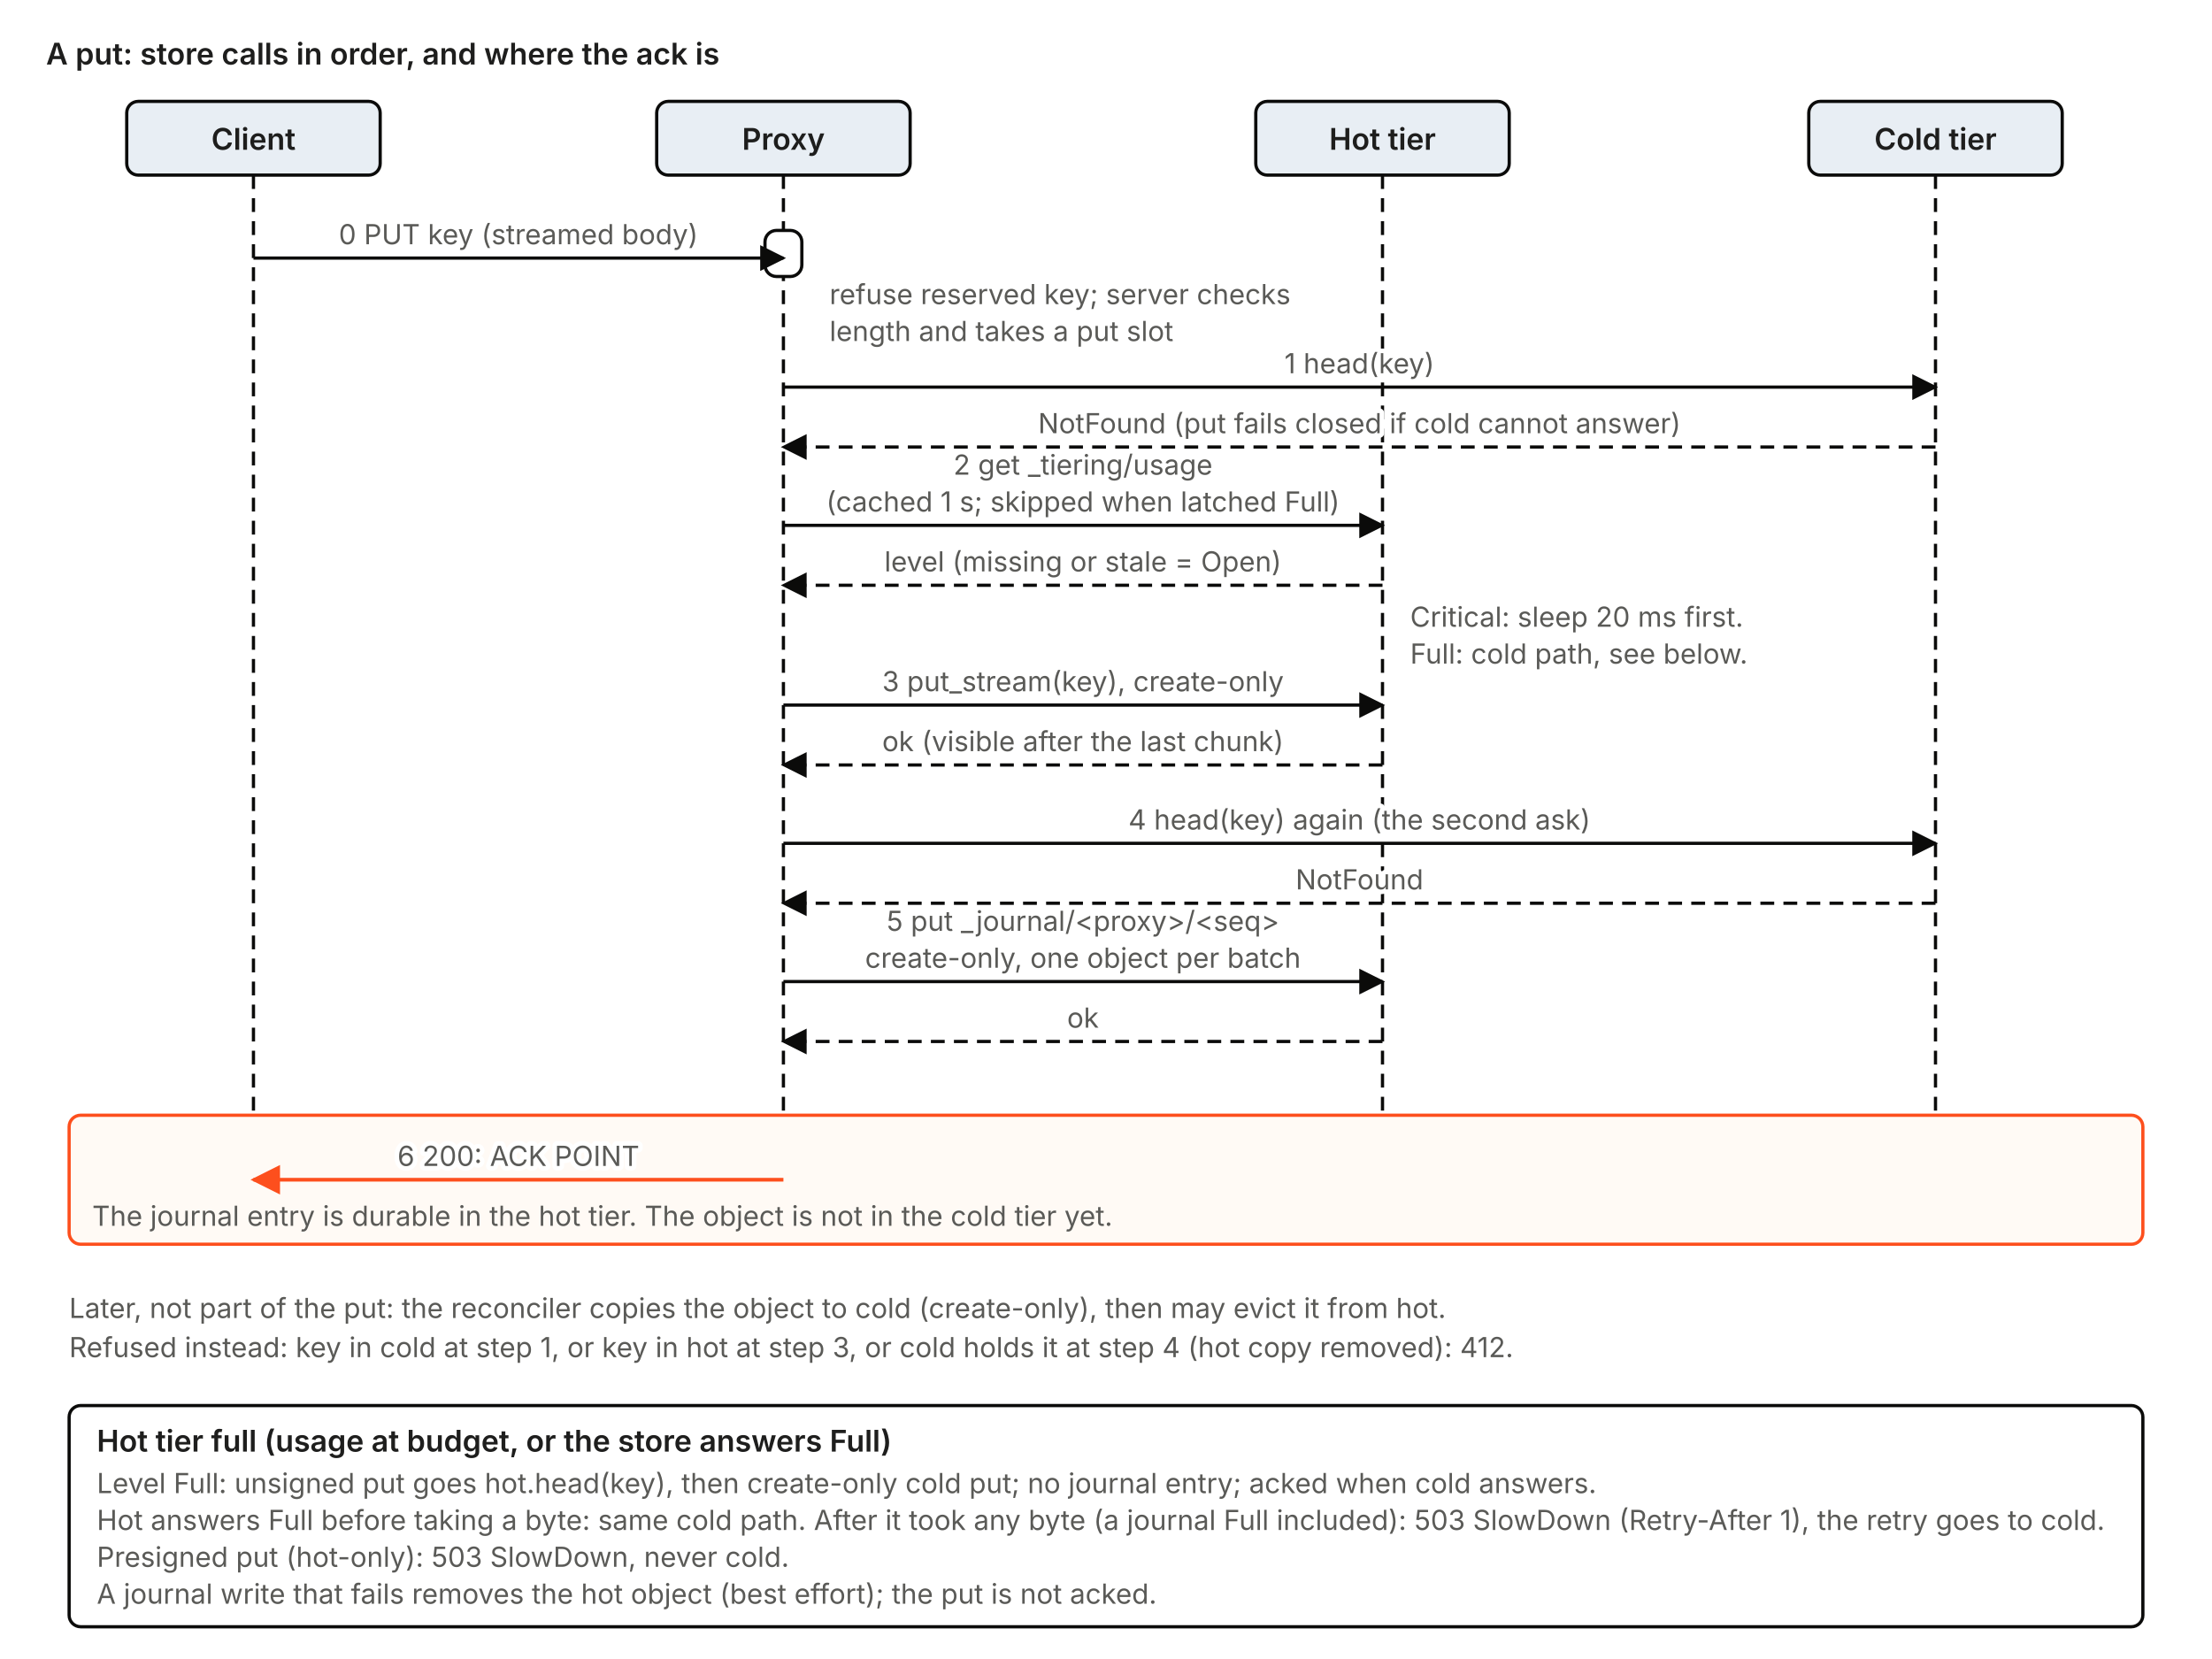
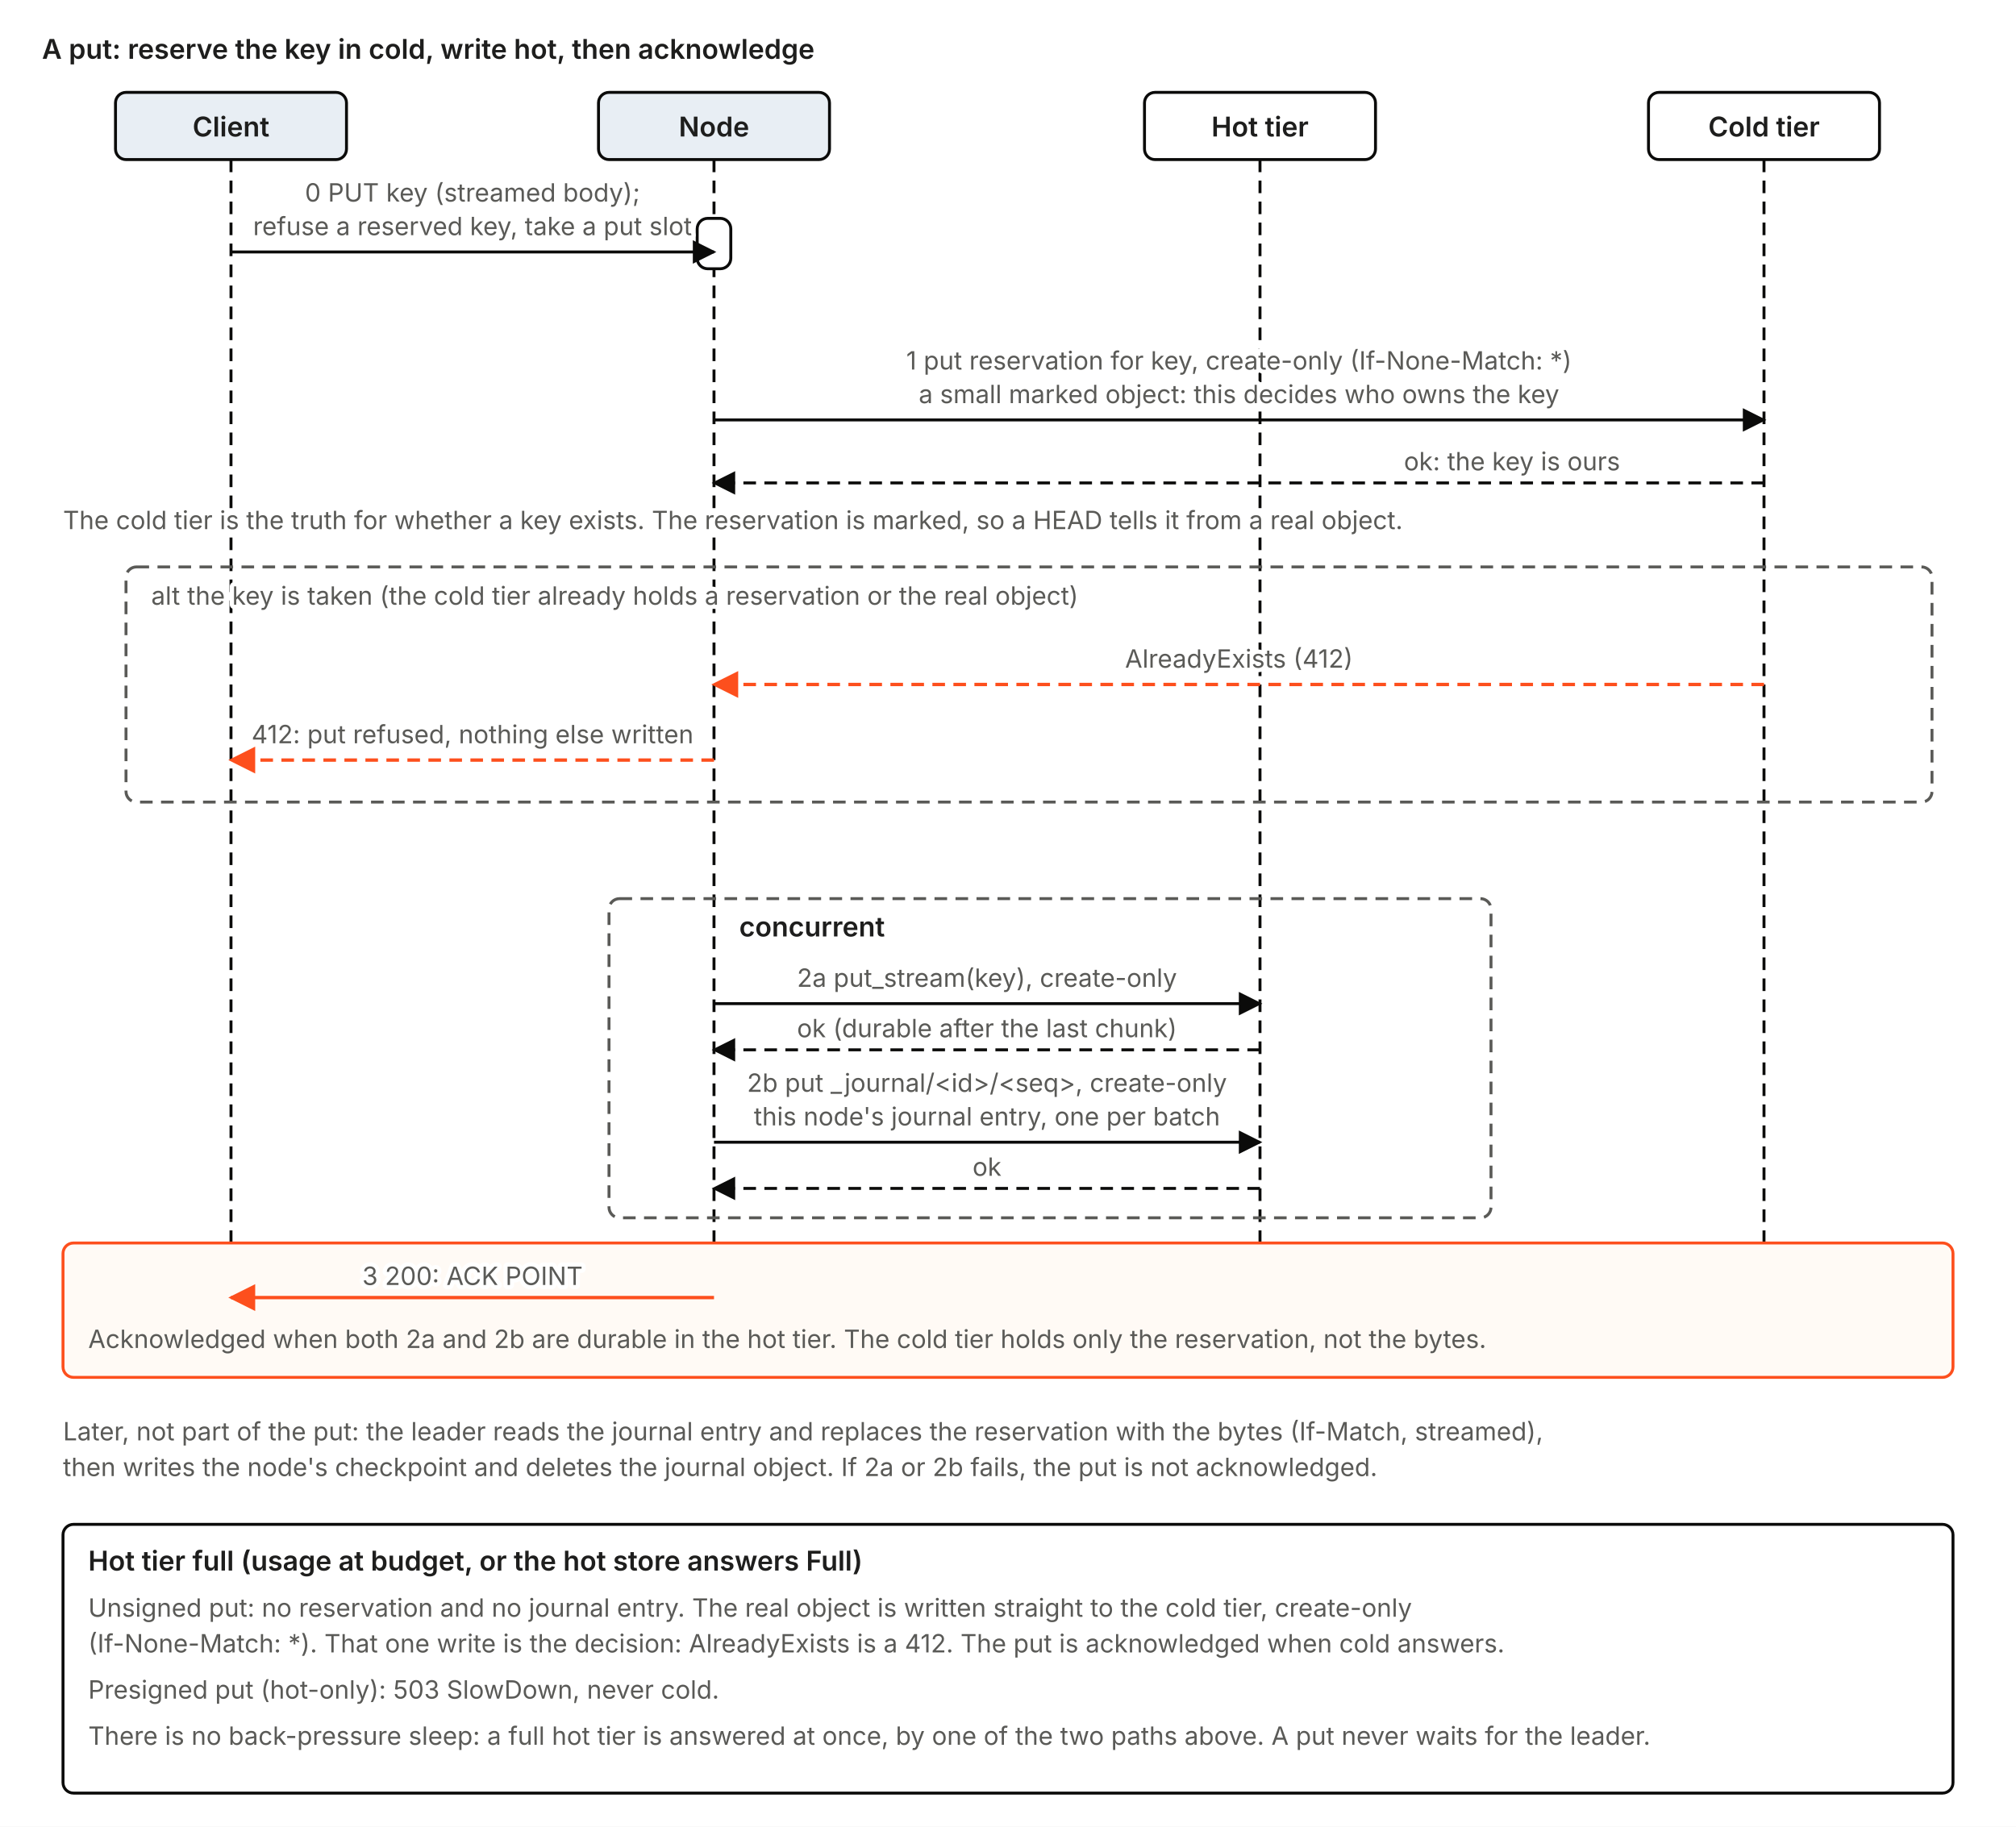
- <svg xmlns="http://www.w3.org/2000/svg" viewBox="0 0 960 720" width="960" height="720" role="img" aria-label="Sequence diagram of a put: Client, Proxy, Hot, Cold; acknowledged after the journal object is in the hot tier.">
+ <svg xmlns="http://www.w3.org/2000/svg" viewBox="0 0 960 870" width="960" height="870" role="img" aria-label="Sequence diagram of a put: Client, Node, Hot tier, Cold tier. A reservation is created in the cold tier first; if the key is taken the put is refused with 412. Otherwise the object and the journal entry are written to the hot tier concurrently, then the put is acknowledged.">
  <defs>
    <marker id="seq-put-ak" viewBox="0 0 10 10" refX="9" refY="5" markerWidth="8" markerHeight="8" orient="auto">
      <path d="M0,0 L10,5 L0,10 z" fill="#0B0B0A" />
    </marker>
    <marker id="seq-put-ao" viewBox="0 0 10 10" refX="9" refY="5" markerWidth="8" markerHeight="8" orient="auto">
      <path d="M0,0 L10,5 L0,10 z" fill="#FD4F1D" />
    </marker>
  </defs>
  <style>
.box{fill:#FFFFFF;stroke:#0B0B0A;stroke-width:1.4}
.box-b{fill:#E8EEF4;stroke:#0B0B0A;stroke-width:1.4}
.box-o{fill:#FFFAF5;stroke:#FD4F1D;stroke-width:1.4}
+ .box-t{fill:none;stroke:#FD4F1D;stroke-width:2}
+ .box-p{fill:none;stroke:#5A5A57;stroke-width:1.4;stroke-dasharray:6 4}
.ln{stroke:#0B0B0A;fill:none;stroke-width:1.4}
.ln-d{stroke:#0B0B0A;fill:none;stroke-width:1.4;stroke-dasharray:6 4}
.ln-o{stroke:#FD4F1D;fill:none;stroke-width:1.6}
.ln-od{stroke:#FD4F1D;fill:none;stroke-width:1.6;stroke-dasharray:6 4}
text{fill:#1E1E1D;font-family:system-ui,-apple-system,'Segoe UI',sans-serif;font-size:13px}
.b{font-weight:600}
.t-m{fill:#5A5A57;font-size:12px}
+ .t-n{fill:#5A5A57;font-size:13px}
.lbl{paint-order:stroke;stroke:#FFFFFF;stroke-width:4px;stroke-linejoin:round}
</style>
-   <rect x="0" y="0" width="960" height="720" fill="#FFFFFF" />
-   <text x="20" y="28" class="b" font-size="16">A put: store calls in order, and where the ack is</text>
+   <rect x="0" y="0" width="960" height="870" fill="#FFFFFF" />
+   <text x="20" y="28" class="b" font-size="16">A put: reserve the key in cold, write hot, then acknowledge</text>
  <rect x="55" y="44" width="110" height="32" rx="5" class="box-b" />
-   <text x="110" y="65" class="b" text-anchor="middle">Client</text>
-   <line x1="110" y1="76" x2="110" y2="540" class="ln-d" />
+   <text x="110.0" y="65" class="b" text-anchor="middle">Client</text>
  <rect x="285" y="44" width="110" height="32" rx="5" class="box-b" />
-   <text x="340" y="65" class="b" text-anchor="middle">Proxy</text>
-   <line x1="340" y1="76" x2="340" y2="540" class="ln-d" />
-   <rect x="545" y="44" width="110" height="32" rx="5" class="box-b" />
-   <text x="600" y="65" class="b" text-anchor="middle">Hot tier</text>
-   <line x1="600" y1="76" x2="600" y2="540" class="ln-d" />
-   <rect x="785" y="44" width="110" height="32" rx="5" class="box-b" />
-   <text x="840" y="65" class="b" text-anchor="middle">Cold tier</text>
-   <line x1="840" y1="76" x2="840" y2="540" class="ln-d" />
-   <rect x="332" y="100" width="16" height="20" rx="5" class="box" />
-   <line x1="110" y1="112" x2="340" y2="112" class="ln" marker-end="url(#seq-put-ak)" />
-   <text x="225" y="106" class="t-m lbl" text-anchor="middle">0  PUT key (streamed body)</text>
-   <text x="360" y="132" class="t-m">refuse reserved key; server checks</text>
-   <text x="360" y="148" class="t-m">length and takes a put slot</text>
-   <line x1="340" y1="168" x2="840" y2="168" class="ln" marker-end="url(#seq-put-ak)" />
-   <text x="590" y="162" class="t-m lbl" text-anchor="middle">1  head(key)</text>
-   <line x1="840" y1="194" x2="340" y2="194" class="ln-d" marker-end="url(#seq-put-ak)" />
-   <text x="590" y="188" class="t-m lbl" text-anchor="middle">NotFound (put fails closed if cold cannot answer)</text>
-   <line x1="340" y1="228" x2="600" y2="228" class="ln" marker-end="url(#seq-put-ak)" />
-   <text x="470" y="206" class="t-m lbl" text-anchor="middle">2  get _tiering/usage</text>
-   <text x="470" y="222" class="t-m lbl" text-anchor="middle">(cached 1 s; skipped when latched Full)</text>
-   <line x1="600" y1="254" x2="340" y2="254" class="ln-d" marker-end="url(#seq-put-ak)" />
-   <text x="470" y="248" class="t-m lbl" text-anchor="middle">level (missing or stale = Open)</text>
-   <text x="612" y="272" class="t-m">Critical: sleep 20 ms first.</text>
-   <text x="612" y="288" class="t-m">Full: cold path, see below.</text>
-   <line x1="340" y1="306" x2="600" y2="306" class="ln" marker-end="url(#seq-put-ak)" />
-   <text x="470" y="300" class="t-m lbl" text-anchor="middle">3  put_stream(key), create-only</text>
-   <line x1="600" y1="332" x2="340" y2="332" class="ln-d" marker-end="url(#seq-put-ak)" />
-   <text x="470" y="326" class="t-m lbl" text-anchor="middle">ok (visible after the last chunk)</text>
-   <line x1="340" y1="366" x2="840" y2="366" class="ln" marker-end="url(#seq-put-ak)" />
-   <text x="590" y="360" class="t-m lbl" text-anchor="middle">4  head(key) again (the second ask)</text>
-   <line x1="840" y1="392" x2="340" y2="392" class="ln-d" marker-end="url(#seq-put-ak)" />
-   <text x="590" y="386" class="t-m lbl" text-anchor="middle">NotFound</text>
-   <line x1="340" y1="426" x2="600" y2="426" class="ln" marker-end="url(#seq-put-ak)" />
-   <text x="470" y="404" class="t-m lbl" text-anchor="middle">5  put _journal/&lt;proxy&gt;/&lt;seq&gt;</text>
-   <text x="470" y="420" class="t-m lbl" text-anchor="middle">create-only, one object per batch</text>
-   <line x1="600" y1="452" x2="340" y2="452" class="ln-d" marker-end="url(#seq-put-ak)" />
-   <text x="470" y="446" class="t-m lbl" text-anchor="middle">ok</text>
-   <rect x="30" y="484" width="900" height="56" rx="5" class="box-o" />
-   <line x1="340" y1="512" x2="110" y2="512" class="ln-o" marker-end="url(#seq-put-ao)" />
-   <text x="225" y="506" class="t-m lbl" text-anchor="middle">6  200: ACK POINT</text>
-   <text x="40" y="532" class="t-m">The journal entry is durable in the hot tier. The object is not in the cold tier yet.</text>
-   <text x="30" y="572" class="t-m">Later, not part of the put: the reconciler copies the object to cold (create-only), then may evict it from hot.</text>
-   <text x="30" y="589" class="t-m">Refused instead: key in cold at step 1, or key in hot at step 3, or cold holds it at step 4 (hot copy removed): 412.</text>
-   <rect x="30" y="610" width="900" height="96" rx="5" class="box" />
-   <text x="42" y="630" class="b">Hot tier full (usage at budget, or the store answers Full)</text>
-   <text x="42" y="648" class="t-m">Level Full: unsigned put goes hot.head(key), then create-only cold put; no journal entry; acked when cold answers.</text>
-   <text x="42" y="664" class="t-m">Hot answers Full before taking a byte: same cold path. After it took any byte (a journal Full included): 503 SlowDown (Retry-After 1), the retry goes to cold.</text>
-   <text x="42" y="680" class="t-m">Presigned put (hot-only): 503 SlowDown, never cold.</text>
-   <text x="42" y="696" class="t-m">A journal write that fails removes the hot object (best effort); the put is not acked.</text>
+   <text x="340.0" y="65" class="b" text-anchor="middle">Node</text>
+   <rect x="545" y="44" width="110" height="32" rx="5" class="box" />
+   <text x="600.0" y="65" class="b" text-anchor="middle">Hot tier</text>
+   <rect x="785" y="44" width="110" height="32" rx="5" class="box" />
+   <text x="840.0" y="65" class="b" text-anchor="middle">Cold tier</text>
+   <line x1="110" y1="76" x2="110" y2="650" class="ln-d" />
+   <line x1="340" y1="76" x2="340" y2="650" class="ln-d" />
+   <line x1="600" y1="76" x2="600" y2="650" class="ln-d" />
+   <line x1="840" y1="76" x2="840" y2="650" class="ln-d" />
+   <rect x="332" y="104" width="16" height="24" rx="5" class="box" />
+   <line x1="110" y1="120" x2="340" y2="120" class="ln" marker-end="url(#seq-put-ak)" />
+   <text x="225.0" y="96" class="t-m lbl" text-anchor="middle">0  PUT key (streamed body);</text>
+   <text x="225.0" y="112" class="t-m lbl" text-anchor="middle">refuse a reserved key, take a put slot</text>
+   <line x1="340" y1="200" x2="840" y2="200" class="ln" marker-end="url(#seq-put-ak)" />
+   <text x="590.0" y="176" class="t-m lbl" text-anchor="middle">1  put reservation for key, create-only (If-None-Match: *)</text>
+   <text x="590.0" y="192" class="t-m lbl" text-anchor="middle">a small marked object: this decides who owns the key</text>
+   <line x1="840" y1="230" x2="340" y2="230" class="ln-d" marker-end="url(#seq-put-ak)" />
+   <text x="720" y="224" class="t-m lbl" text-anchor="middle">ok: the key is ours</text>
+   <text x="30" y="252" class="t-m lbl">The cold tier is the truth for whether a key exists. The reservation is marked, so a HEAD tells it from a real object.</text>
+   <rect x="60" y="270" width="860" height="112" rx="5" class="box-p" />
+   <text x="72" y="288" class="t-m lbl">alt  the key is taken (the cold tier already holds a reservation or the real object)</text>
+   <line x1="840" y1="326" x2="340" y2="326" class="ln-od" marker-end="url(#seq-put-ao)" />
+   <text x="590.0" y="318" class="t-m lbl" text-anchor="middle">AlreadyExists (412)</text>
+   <line x1="340" y1="362" x2="110" y2="362" class="ln-od" marker-end="url(#seq-put-ao)" />
+   <text x="225.0" y="354" class="t-m lbl" text-anchor="middle">412: put refused, nothing else written</text>
+   <rect x="290" y="428" width="420" height="152" rx="5" class="box-p" />
+   <text x="352" y="446" class="b">concurrent</text>
+   <line x1="340" y1="478" x2="600" y2="478" class="ln" marker-end="url(#seq-put-ak)" />
+   <text x="470.0" y="470" class="t-m lbl" text-anchor="middle">2a  put_stream(key), create-only</text>
+   <line x1="600" y1="500" x2="340" y2="500" class="ln-d" marker-end="url(#seq-put-ak)" />
+   <text x="470" y="494" class="t-m lbl" text-anchor="middle">ok (durable after the last chunk)</text>
+   <line x1="340" y1="544" x2="600" y2="544" class="ln" marker-end="url(#seq-put-ak)" />
+   <text x="470.0" y="520" class="t-m lbl" text-anchor="middle">2b  put _journal/&lt;id&gt;/&lt;seq&gt;, create-only</text>
+   <text x="470.0" y="536" class="t-m lbl" text-anchor="middle">this node's journal entry, one per batch</text>
+   <line x1="600" y1="566" x2="340" y2="566" class="ln-d" marker-end="url(#seq-put-ak)" />
+   <text x="470" y="560" class="t-m lbl" text-anchor="middle">ok</text>
+   <rect x="30" y="592" width="900" height="64" rx="5" class="box-o" />
+   <line x1="340" y1="618" x2="110" y2="618" class="ln-o" marker-end="url(#seq-put-ao)" />
+   <text x="225" y="612" class="t-m lbl" text-anchor="middle">3  200: ACK POINT</text>
+   <text x="42" y="642" class="t-m">Acknowledged when both 2a and 2b are durable in the hot tier. The cold tier holds only the reservation, not the bytes.</text>
+   <text x="30" y="686" class="t-m">Later, not part of the put: the leader reads the journal entry and replaces the reservation with the bytes (If-Match, streamed),</text>
+   <text x="30" y="703" class="t-m">then writes the node's checkpoint and deletes the journal object. If 2a or 2b fails, the put is not acknowledged.</text>
+   <rect x="30" y="726" width="900" height="128" rx="5" class="box" />
+   <text x="42" y="748" class="b">Hot tier full (usage at budget, or the hot store answers Full)</text>
+   <text x="42" y="770" class="t-m">Unsigned put: no reservation and no journal entry. The real object is written straight to the cold tier, create-only</text>
+   <text x="42" y="787" class="t-m">(If-None-Match: *). That one write is the decision: AlreadyExists is a 412. The put is acknowledged when cold answers.</text>
+   <text x="42" y="809" class="t-m">Presigned put (hot-only): 503 SlowDown, never cold.</text>
+   <text x="42" y="831" class="t-m">There is no back-pressure sleep: a full hot tier is answered at once, by one of the two paths above. A put never waits for the leader.</text>
</svg>
